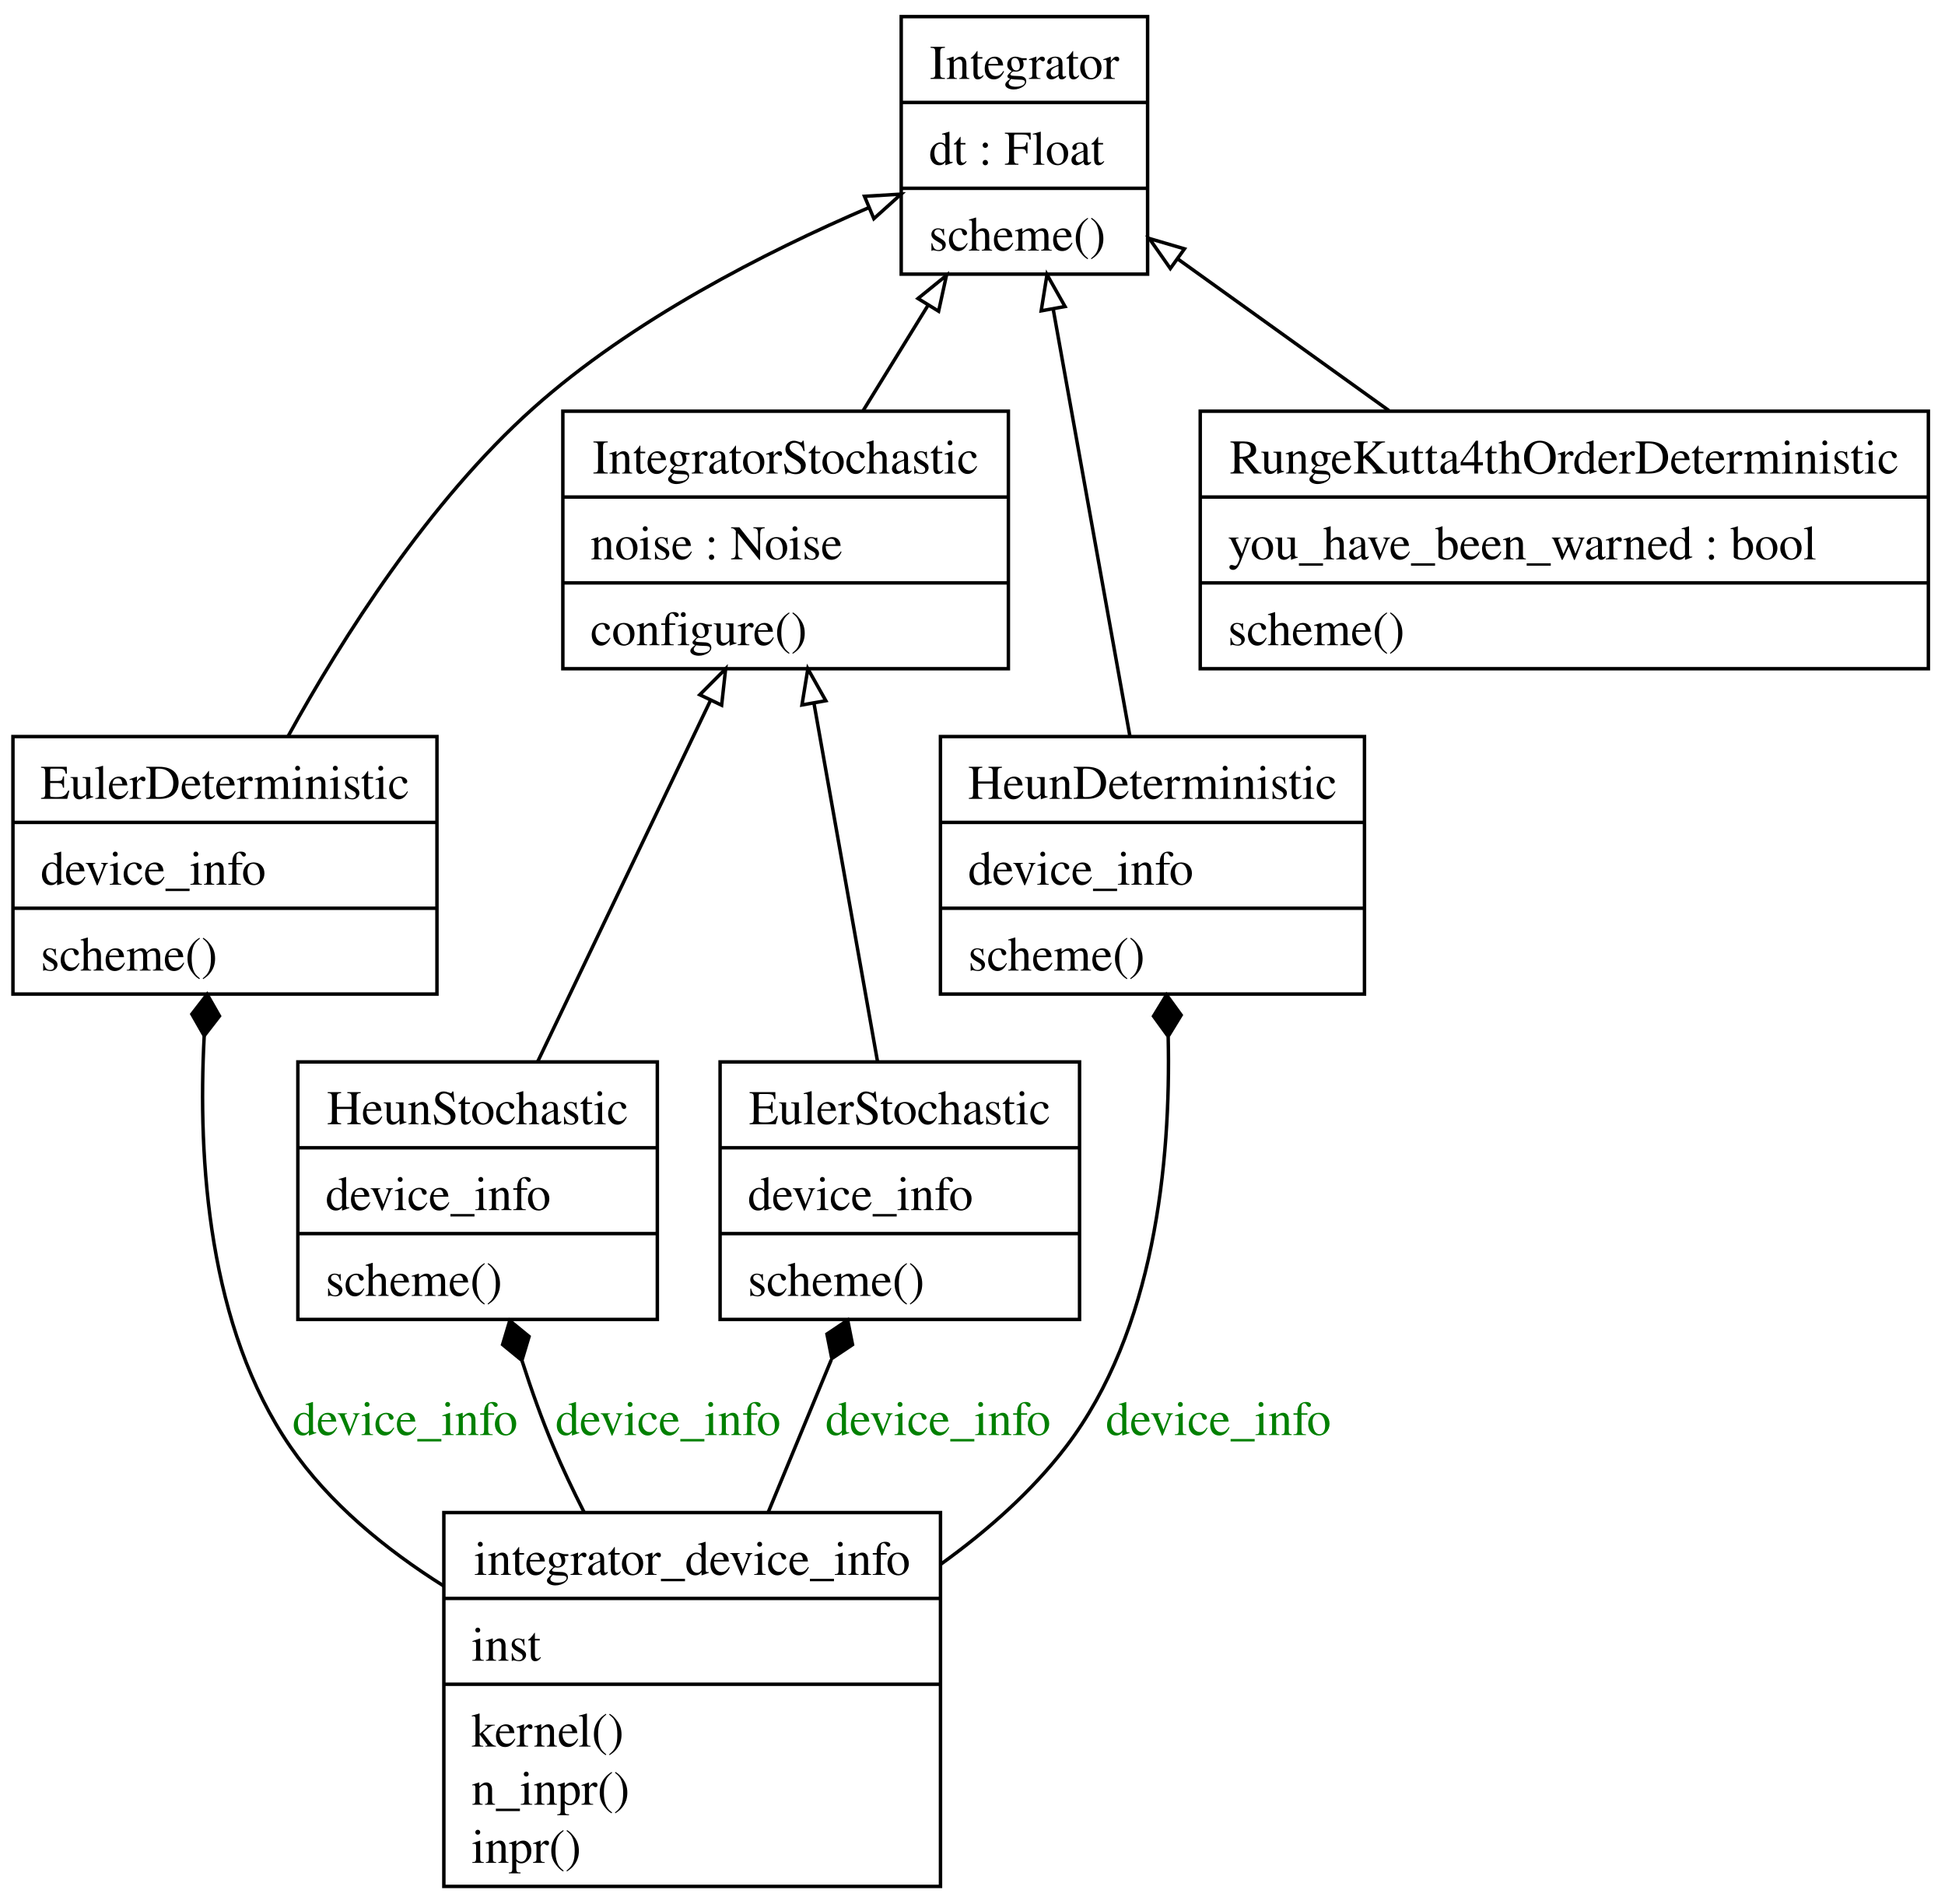
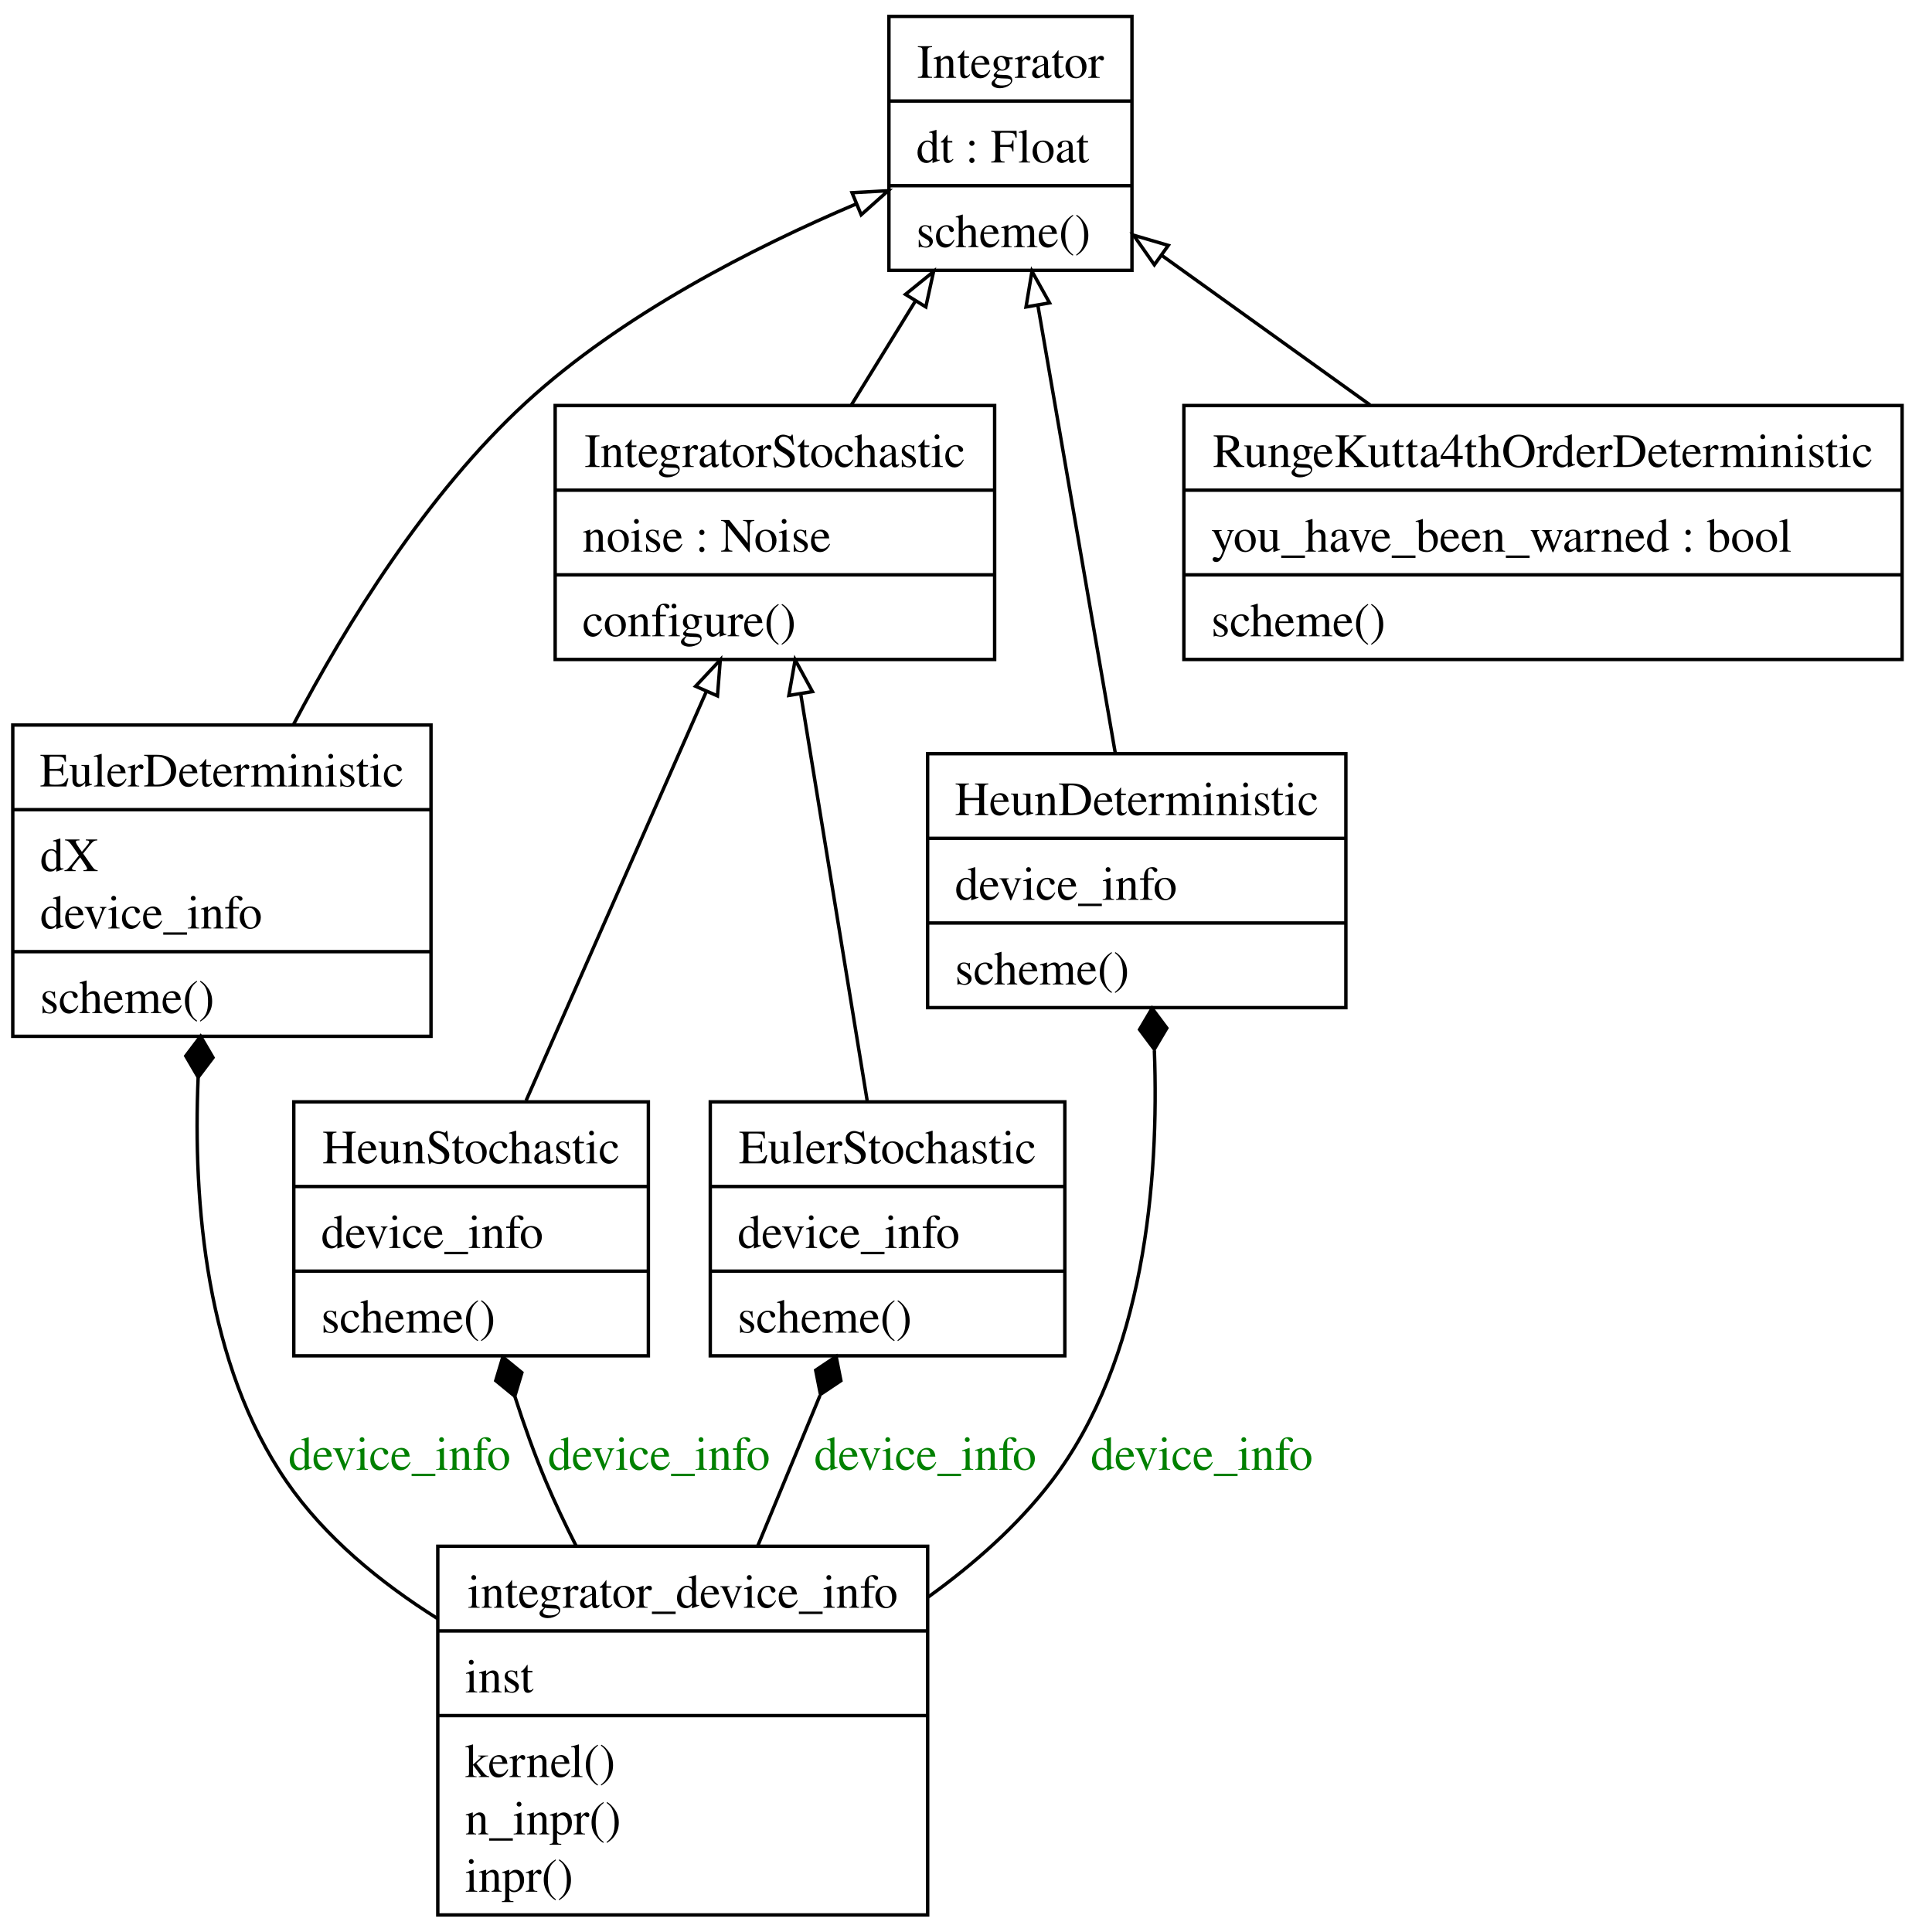
- <svg xmlns="http://www.w3.org/2000/svg" width="562pt" height="550pt" viewBox="0.00 0.00 562.00 550.00">
-   <g id="graph1" class="graph" transform="scale(1 1) rotate(0) translate(4 546)">
-     <polygon fill="white" stroke="white" points="-4,5 -4,-546 559,-546 559,5 -4,5" />
+ <svg xmlns="http://www.w3.org/2000/svg" width="562pt" height="566pt" viewBox="0.00 0.00 562.00 566.00">
+   <g id="graph1" class="graph" transform="scale(1 1) rotate(0) translate(4 562)">
+     <polygon fill="white" stroke="white" points="-4,5 -4,-562 559,-562 559,5 -4,5" />
    <g id="node1" class="node">
-       <polygon fill="none" stroke="black" points="-0.259,-258.8 -0.259,-333.2 122.259,-333.2 122.259,-258.8 -0.259,-258.8" />
-       <text text-anchor="middle" x="61" y="-315.2" font-family="Times,serif" font-size="14.00">EulerDeterministic</text>
-       <polyline fill="none" stroke="black" points="-0.259,-308.4 122.259,-308.4 " />
-       <text text-anchor="start" x="7.741" y="-290.4" font-family="Times,serif" font-size="14.00">device_info</text>
-       <polyline fill="none" stroke="black" points="-0.259,-283.6 122.259,-283.6 " />
-       <text text-anchor="start" x="7.741" y="-265.6" font-family="Times,serif" font-size="14.00">scheme()</text>
+       <polygon fill="none" stroke="black" points="-0.259,-258.4 -0.259,-349.6 122.259,-349.6 122.259,-258.4 -0.259,-258.4" />
+       <text text-anchor="middle" x="61" y="-331.6" font-family="Times,serif" font-size="14.00">EulerDeterministic</text>
+       <polyline fill="none" stroke="black" points="-0.259,-324.8 122.259,-324.8 " />
+       <text text-anchor="start" x="7.741" y="-306.8" font-family="Times,serif" font-size="14.00">dX</text>
+       <text text-anchor="start" x="7.741" y="-290" font-family="Times,serif" font-size="14.00">device_info</text>
+       <polyline fill="none" stroke="black" points="-0.259,-283.2 122.259,-283.2 " />
+       <text text-anchor="start" x="7.741" y="-265.2" font-family="Times,serif" font-size="14.00">scheme()</text>
    </g>
    <g id="node5" class="node">
-       <polygon fill="none" stroke="black" points="256.403,-466.8 256.403,-541.2 327.597,-541.2 327.597,-466.8 256.403,-466.8" />
-       <text text-anchor="middle" x="292" y="-523.2" font-family="Times,serif" font-size="14.00">Integrator</text>
-       <polyline fill="none" stroke="black" points="256.403,-516.4 327.597,-516.4 " />
-       <text text-anchor="start" x="264.403" y="-498.4" font-family="Times,serif" font-size="14.00">dt : Float</text>
-       <polyline fill="none" stroke="black" points="256.403,-491.6 327.597,-491.6 " />
-       <text text-anchor="start" x="264.403" y="-473.6" font-family="Times,serif" font-size="14.00">scheme()</text>
+       <polygon fill="none" stroke="black" points="256.403,-482.8 256.403,-557.2 327.597,-557.2 327.597,-482.8 256.403,-482.8" />
+       <text text-anchor="middle" x="292" y="-539.2" font-family="Times,serif" font-size="14.00">Integrator</text>
+       <polyline fill="none" stroke="black" points="256.403,-532.4 327.597,-532.4 " />
+       <text text-anchor="start" x="264.403" y="-514.4" font-family="Times,serif" font-size="14.00">dt : Float</text>
+       <polyline fill="none" stroke="black" points="256.403,-507.6 327.597,-507.6 " />
+       <text text-anchor="start" x="264.403" y="-489.6" font-family="Times,serif" font-size="14.00">scheme()</text>
    </g>
    <g id="edge2" class="edge">
-       <path fill="none" stroke="black" d="M79.284,-333.364C95.006,-361.854 119.881,-401.047 150,-428 178.495,-453.5 217.218,-473.204 247.029,-486.004" />
-       <polygon fill="none" stroke="black" points="245.794,-489.281 256.37,-489.915 248.498,-482.824 245.794,-489.281" />
+       <path fill="none" stroke="black" d="M81.914,-349.632C97.477,-379.208 121,-417.328 150,-444 178.145,-469.886 216.893,-489.563 246.802,-502.253" />
+       <polygon fill="none" stroke="black" points="245.599,-505.543 256.178,-506.127 248.273,-499.073 245.599,-505.543" />
    </g>
    <g id="node2" class="node">
      <polygon fill="none" stroke="black" points="204.069,-164.8 204.069,-239.2 307.931,-239.2 307.931,-164.8 204.069,-164.8" />
      <text text-anchor="middle" x="256" y="-221.2" font-family="Times,serif" font-size="14.00">EulerStochastic</text>
      <polyline fill="none" stroke="black" points="204.069,-214.4 307.931,-214.4 " />
      <text text-anchor="start" x="212.069" y="-196.4" font-family="Times,serif" font-size="14.00">device_info</text>
      <polyline fill="none" stroke="black" points="204.069,-189.6 307.931,-189.6 " />
      <text text-anchor="start" x="212.069" y="-171.6" font-family="Times,serif" font-size="14.00">scheme()</text>
    </g>
    <g id="node6" class="node">
-       <polygon fill="none" stroke="black" points="158.631,-352.8 158.631,-427.2 287.369,-427.2 287.369,-352.8 158.631,-352.8" />
-       <text text-anchor="middle" x="223" y="-409.2" font-family="Times,serif" font-size="14.00">IntegratorStochastic</text>
-       <polyline fill="none" stroke="black" points="158.631,-402.4 287.369,-402.4 " />
-       <text text-anchor="start" x="166.631" y="-384.4" font-family="Times,serif" font-size="14.00">noise : Noise</text>
-       <polyline fill="none" stroke="black" points="158.631,-377.6 287.369,-377.6 " />
-       <text text-anchor="start" x="166.631" y="-359.6" font-family="Times,serif" font-size="14.00">configure()</text>
+       <polygon fill="none" stroke="black" points="158.631,-368.8 158.631,-443.2 287.369,-443.2 287.369,-368.8 158.631,-368.8" />
+       <text text-anchor="middle" x="223" y="-425.2" font-family="Times,serif" font-size="14.00">IntegratorStochastic</text>
+       <polyline fill="none" stroke="black" points="158.631,-418.4 287.369,-418.4 " />
+       <text text-anchor="start" x="166.631" y="-400.4" font-family="Times,serif" font-size="14.00">noise : Noise</text>
+       <polyline fill="none" stroke="black" points="158.631,-393.6 287.369,-393.6 " />
+       <text text-anchor="start" x="166.631" y="-375.6" font-family="Times,serif" font-size="14.00">configure()</text>
    </g>
    <g id="edge4" class="edge">
-       <path fill="none" stroke="black" d="M249.559,-239.304C244.312,-268.877 236.871,-310.819 231.199,-342.787" />
-       <polygon fill="none" stroke="black" points="227.726,-342.33 229.425,-352.787 234.618,-343.553 227.726,-342.33" />
+       <path fill="none" stroke="black" d="M250.024,-239.581C244.581,-272.901 236.515,-322.275 230.612,-358.407" />
+       <polygon fill="none" stroke="black" points="227.09,-358.258 228.932,-368.691 233.998,-359.387 227.09,-358.258" />
    </g>
    <g id="node3" class="node">
-       <polygon fill="none" stroke="black" points="267.738,-258.8 267.738,-333.2 390.262,-333.2 390.262,-258.8 267.738,-258.8" />
-       <text text-anchor="middle" x="329" y="-315.2" font-family="Times,serif" font-size="14.00">HeunDeterministic</text>
-       <polyline fill="none" stroke="black" points="267.738,-308.4 390.262,-308.4 " />
-       <text text-anchor="start" x="275.738" y="-290.4" font-family="Times,serif" font-size="14.00">device_info</text>
-       <polyline fill="none" stroke="black" points="267.738,-283.6 390.262,-283.6 " />
-       <text text-anchor="start" x="275.738" y="-265.6" font-family="Times,serif" font-size="14.00">scheme()</text>
+       <polygon fill="none" stroke="black" points="267.738,-266.8 267.738,-341.2 390.262,-341.2 390.262,-266.8 267.738,-266.8" />
+       <text text-anchor="middle" x="329" y="-323.2" font-family="Times,serif" font-size="14.00">HeunDeterministic</text>
+       <polyline fill="none" stroke="black" points="267.738,-316.4 390.262,-316.4 " />
+       <text text-anchor="start" x="275.738" y="-298.4" font-family="Times,serif" font-size="14.00">device_info</text>
+       <polyline fill="none" stroke="black" points="267.738,-291.6 390.262,-291.6 " />
+       <text text-anchor="start" x="275.738" y="-273.6" font-family="Times,serif" font-size="14.00">scheme()</text>
    </g>
    <g id="edge6" class="edge">
-       <path fill="none" stroke="black" d="M322.47,-333.354C316.307,-367.668 307.038,-419.274 300.342,-456.554" />
-       <polygon fill="none" stroke="black" points="296.85,-456.202 298.527,-466.663 303.739,-457.439 296.85,-456.202" />
+       <path fill="none" stroke="black" d="M322.723,-341.302C316.464,-377.503 306.827,-433.246 300.017,-472.63" />
+       <polygon fill="none" stroke="black" points="296.562,-472.07 298.307,-482.52 303.46,-473.262 296.562,-472.07" />
    </g>
    <g id="node4" class="node">
      <polygon fill="none" stroke="black" points="82.065,-164.8 82.065,-239.2 185.935,-239.2 185.935,-164.8 82.065,-164.8" />
      <text text-anchor="middle" x="134" y="-221.2" font-family="Times,serif" font-size="14.00">HeunStochastic</text>
      <polyline fill="none" stroke="black" points="82.065,-214.4 185.935,-214.4 " />
      <text text-anchor="start" x="90.065" y="-196.4" font-family="Times,serif" font-size="14.00">device_info</text>
      <polyline fill="none" stroke="black" points="82.065,-189.6 185.935,-189.6 " />
      <text text-anchor="start" x="90.065" y="-171.6" font-family="Times,serif" font-size="14.00">scheme()</text>
    </g>
    <g id="edge8" class="edge">
-       <path fill="none" stroke="black" d="M151.371,-239.304C165.644,-269.133 185.939,-311.546 201.284,-343.615" />
-       <polygon fill="none" stroke="black" points="198.199,-345.278 205.672,-352.787 204.513,-342.256 198.199,-345.278" />
+       <path fill="none" stroke="black" d="M150.117,-239.581C164.924,-273.187 186.926,-323.123 202.88,-359.334" />
+       <polygon fill="none" stroke="black" points="199.768,-360.952 207.003,-368.691 206.174,-358.129 199.768,-360.952" />
    </g>
    <g id="edge10" class="edge">
-       <path fill="none" stroke="black" d="M245.402,-427.363C251.368,-437.046 257.885,-447.626 264.106,-457.722" />
-       <polygon fill="none" stroke="black" points="261.249,-459.758 269.474,-466.436 267.209,-456.086 261.249,-459.758" />
+       <path fill="none" stroke="black" d="M245.402,-443.363C251.368,-453.046 257.885,-463.626 264.106,-473.722" />
+       <polygon fill="none" stroke="black" points="261.249,-475.758 269.474,-482.436 267.209,-472.086 261.249,-475.758" />
    </g>
    <g id="node7" class="node">
-       <polygon fill="none" stroke="black" points="342.803,-352.8 342.803,-427.2 553.197,-427.2 553.197,-352.8 342.803,-352.8" />
-       <text text-anchor="middle" x="448" y="-409.2" font-family="Times,serif" font-size="14.00">RungeKutta4thOrderDeterministic</text>
-       <polyline fill="none" stroke="black" points="342.803,-402.4 553.197,-402.4 " />
-       <text text-anchor="start" x="350.803" y="-384.4" font-family="Times,serif" font-size="14.00">you_have_been_warned : bool</text>
-       <polyline fill="none" stroke="black" points="342.803,-377.6 553.197,-377.6 " />
-       <text text-anchor="start" x="350.803" y="-359.6" font-family="Times,serif" font-size="14.00">scheme()</text>
+       <polygon fill="none" stroke="black" points="342.803,-368.8 342.803,-443.2 553.197,-443.2 553.197,-368.8 342.803,-368.8" />
+       <text text-anchor="middle" x="448" y="-425.2" font-family="Times,serif" font-size="14.00">RungeKutta4thOrderDeterministic</text>
+       <polyline fill="none" stroke="black" points="342.803,-418.4 553.197,-418.4 " />
+       <text text-anchor="start" x="350.803" y="-400.4" font-family="Times,serif" font-size="14.00">you_have_been_warned : bool</text>
+       <polyline fill="none" stroke="black" points="342.803,-393.6 553.197,-393.6 " />
+       <text text-anchor="start" x="350.803" y="-375.6" font-family="Times,serif" font-size="14.00">scheme()</text>
    </g>
    <g id="edge12" class="edge">
-       <path fill="none" stroke="black" d="M397.351,-427.363C377.667,-441.496 355.321,-457.539 336.29,-471.202" />
-       <polygon fill="none" stroke="black" points="334.161,-468.422 328.079,-477.097 338.243,-474.108 334.161,-468.422" />
+       <path fill="none" stroke="black" d="M397.351,-443.363C377.667,-457.496 355.321,-473.539 336.29,-487.202" />
+       <polygon fill="none" stroke="black" points="334.161,-484.422 328.079,-493.097 338.243,-490.108 334.161,-484.422" />
    </g>
    <g id="node8" class="node">
      <polygon fill="none" stroke="black" points="124.248,-1 124.248,-109 267.752,-109 267.752,-1 124.248,-1" />
      <text text-anchor="middle" x="196" y="-91" font-family="Times,serif" font-size="14.00">integrator_device_info</text>
      <polyline fill="none" stroke="black" points="124.248,-84.2 267.752,-84.2 " />
      <text text-anchor="start" x="132.248" y="-66.2" font-family="Times,serif" font-size="14.00">inst</text>
      <polyline fill="none" stroke="black" points="124.248,-59.4 267.752,-59.4 " />
      <text text-anchor="start" x="132.248" y="-41.4" font-family="Times,serif" font-size="14.00">kernel()</text>
      <text text-anchor="start" x="132.248" y="-24.6" font-family="Times,serif" font-size="14.00">n_inpr()</text>
      <text text-anchor="start" x="132.248" y="-7.8" font-family="Times,serif" font-size="14.00">inpr()</text>
    </g>
    <g id="edge14" class="edge">
-       <path fill="none" stroke="black" d="M124.201,-87.797C107.395,-98.356 91.143,-111.687 79.917,-128 56.169,-162.511 53.108,-210.838 55,-246.631" />
-       <polygon fill="black" stroke="black" points="55.008,-246.755 59.419,-252.459 55.85,-258.725 51.439,-253.02 55.008,-246.755" />
+       <path fill="none" stroke="black" d="M124.201,-87.797C107.395,-98.356 91.143,-111.687 79.917,-128 56.337,-162.266 52.484,-209.566 54.047,-246.353" />
+       <polygon fill="black" stroke="black" points="54.05,-246.412 58.4,-252.164 54.763,-258.391 50.414,-252.64 54.05,-246.412" />
      <text text-anchor="middle" x="113.042" y="-131.4" font-family="Times,serif" font-size="14.00" fill="green">device_info</text>
    </g>
    <g id="edge16" class="edge">
      <path fill="none" stroke="black" d="M218.001,-109.169C223.959,-123.566 230.37,-139.061 236.198,-153.146" />
      <polygon fill="black" stroke="black" points="236.346,-153.503 242.336,-157.518 240.934,-164.592 234.944,-160.577 236.346,-153.503" />
      <text text-anchor="middle" x="267.042" y="-131.4" font-family="Times,serif" font-size="14.00" fill="green">device_info</text>
    </g>
    <g id="edge18" class="edge">
-       <path fill="none" stroke="black" d="M267.913,-94.134C281.3,-103.769 294.152,-115.106 304,-128 329.628,-161.553 334.333,-210.208 333.545,-246.354" />
-       <polygon fill="black" stroke="black" points="333.536,-246.581 337.296,-252.734 333.063,-258.572 329.303,-252.419 333.536,-246.581" />
+       <path fill="none" stroke="black" d="M267.913,-94.134C281.3,-103.769 294.152,-115.106 304,-128 331.365,-163.827 335.557,-216.158 334.159,-254.257" />
+       <polygon fill="black" stroke="black" points="334.141,-254.604 337.813,-260.81 333.497,-266.587 329.824,-260.381 334.141,-254.604" />
      <text text-anchor="middle" x="348.042" y="-131.4" font-family="Times,serif" font-size="14.00" fill="green">device_info</text>
    </g>
    <g id="edge20" class="edge">
      <path fill="none" stroke="black" d="M164.708,-109.226C161.542,-115.46 158.534,-121.806 155.917,-128 152.591,-135.87 149.549,-144.415 146.858,-152.792" />
      <polygon fill="black" stroke="black" points="146.806,-152.962 148.876,-159.87 143.296,-164.437 141.226,-157.53 146.806,-152.962" />
      <text text-anchor="middle" x="189.042" y="-131.4" font-family="Times,serif" font-size="14.00" fill="green">device_info</text>
    </g>
  </g>
</svg>
